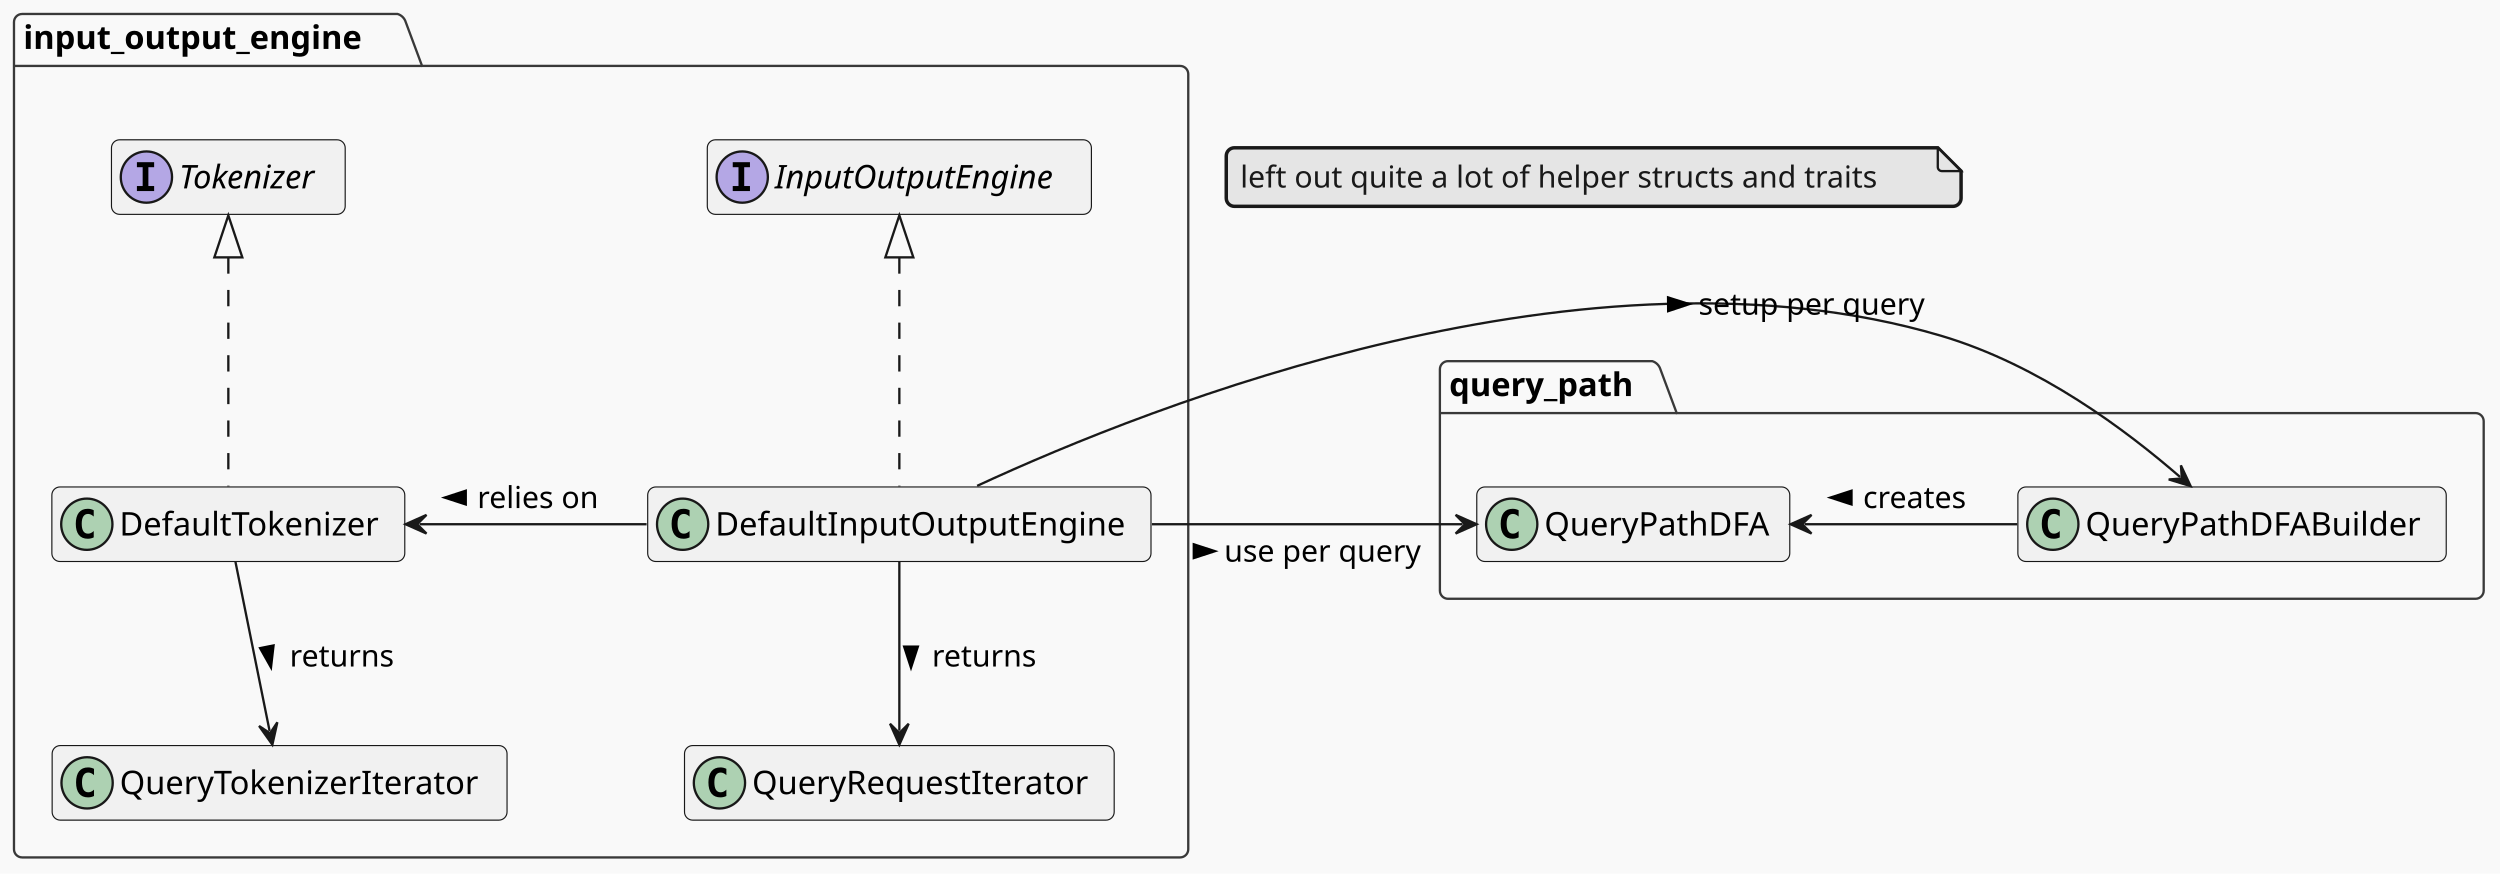
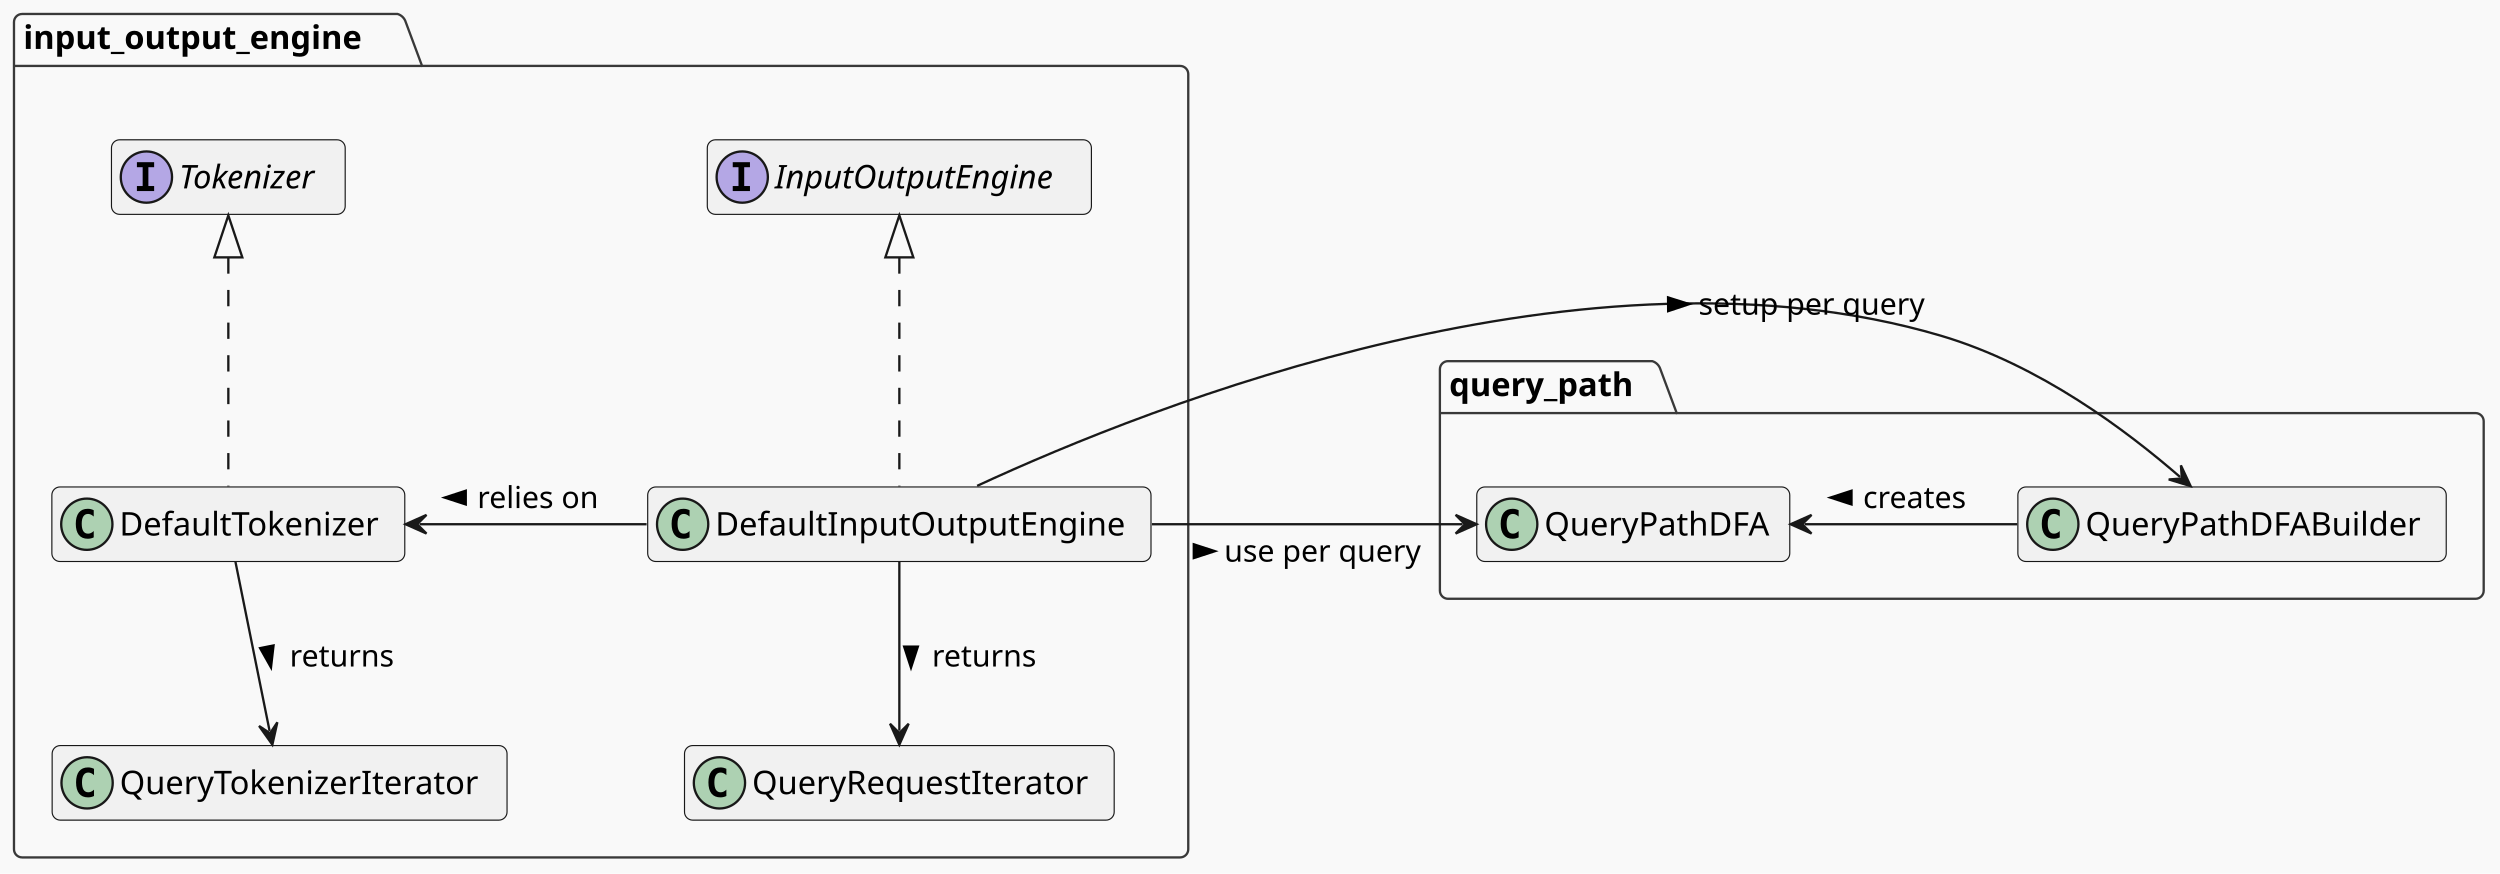
<svg xmlns="http://www.w3.org/2000/svg" contentStyleType="text/css" data-diagram-type="CLASS" height="375px" preserveAspectRatio="none" style="width:1073px;height:375px;background:#F9F9F9;" version="1.1" viewBox="0 0 1073 375" width="1073px" zoomAndPan="magnify">
  <defs />
  <g>
    <rect fill="#F9F9F9" height="375" style="stroke:transparent;stroke-width:1;" width="1073" x="0" y="0" />
    <g id="cluster_input_output_engine">
      <path d="M9.5,6 L170.648,6 A5.25,5.25 0 0 1 174.148,9.5 L181.148,28.297 L506.5,28.297 A3.5,3.5 0 0 1 510,31.797 L510,364.5 A3.5,3.5 0 0 1 506.5,368 L9.5,368 A3.5,3.5 0 0 1 6,364.5 L6,9.5 A3.5,3.5 0 0 1 9.5,6 " fill="transparent" style="stroke:#393939;stroke-width:1;" />
      <line style="stroke:#393939;stroke-width:1;" x1="6" x2="181.148" y1="28.297" y2="28.297" />
      <text fill="#000000" font-family="sans-serif" font-size="14" font-weight="bold" lengthAdjust="spacing" textLength="162.148" x="10" y="20.995">input_output_engine</text>
    </g>
    <g id="cluster_query_path">
      <path d="M621.5,155 L709.142,155 A5.25,5.25 0 0 1 712.642,158.5 L719.642,177.297 L1062.5,177.297 A3.5,3.5 0 0 1 1066,180.797 L1066,253.5 A3.5,3.5 0 0 1 1062.5,257 L621.5,257 A3.5,3.5 0 0 1 618,253.5 L618,158.5 A3.5,3.5 0 0 1 621.5,155 " fill="transparent" style="stroke:#393939;stroke-width:1;" />
      <line style="stroke:#393939;stroke-width:1;" x1="618" x2="719.642" y1="177.297" y2="177.297" />
      <text fill="#000000" font-family="sans-serif" font-size="14" font-weight="bold" lengthAdjust="spacing" textLength="88.642" x="622" y="169.995">query_path</text>
    </g>
    <g id="elem_InputOutputEngine">
      <rect codeLine="6" fill="#F1F1F1" height="32" id="InputOutputEngine" rx="3.5" ry="3.5" style="stroke:#181818;stroke-width:0.5;" width="164.863" x="303.57" y="60" />
      <ellipse cx="318.57" cy="76" fill="#B4A7E5" rx="11" ry="11" style="stroke:#181818;stroke-width:1;" />
      <path d="M314.492,71.766 L314.492,69.609 L321.882,69.609 L321.882,71.766 L319.414,71.766 L319.414,79.844 L321.882,79.844 L321.882,82 L314.492,82 L314.492,79.844 L316.961,79.844 L316.961,71.766 L314.492,71.766 Z " fill="#000000" />
      <text fill="#000000" font-family="sans-serif" font-size="14" font-style="italic" lengthAdjust="spacing" textLength="132.863" x="332.57" y="80.847">InputOutputEngine</text>
    </g>
    <g id="elem_Tokenizer">
      <rect codeLine="8" fill="#F1F1F1" height="32" id="Tokenizer" rx="3.5" ry="3.5" style="stroke:#181818;stroke-width:0.5;" width="100.318" x="47.84" y="60" />
      <ellipse cx="62.84" cy="76" fill="#B4A7E5" rx="11" ry="11" style="stroke:#181818;stroke-width:1;" />
      <path d="M58.762,71.766 L58.762,69.609 L66.153,69.609 L66.153,71.766 L63.684,71.766 L63.684,79.844 L66.153,79.844 L66.153,82 L58.762,82 L58.762,79.844 L61.231,79.844 L61.231,71.766 L58.762,71.766 Z " fill="#000000" />
      <text fill="#000000" font-family="sans-serif" font-size="14" font-style="italic" lengthAdjust="spacing" textLength="68.318" x="76.84" y="80.847">Tokenizer</text>
    </g>
    <g id="elem_DefaultInputOutputEngine">
      <rect codeLine="10" fill="#F1F1F1" height="32" id="DefaultInputOutputEngine" rx="3.5" ry="3.5" style="stroke:#181818;stroke-width:0.5;" width="216.017" x="277.99" y="209" />
      <ellipse cx="292.99" cy="225" fill="#ADD1B2" rx="11" ry="11" style="stroke:#181818;stroke-width:1;" />
      <path d="M295.959,230.641 Q295.381,230.938 294.74,231.078 Q294.099,231.234 293.396,231.234 Q290.896,231.234 289.568,229.594 Q288.256,227.938 288.256,224.812 Q288.256,221.688 289.568,220.031 Q290.896,218.375 293.396,218.375 Q294.099,218.375 294.74,218.531 Q295.396,218.688 295.959,218.984 L295.959,221.703 Q295.334,221.125 294.74,220.859 Q294.146,220.578 293.521,220.578 Q292.178,220.578 291.49,221.656 Q290.803,222.719 290.803,224.812 Q290.803,226.906 291.49,227.984 Q292.178,229.047 293.521,229.047 Q294.146,229.047 294.74,228.781 Q295.334,228.5 295.959,227.922 L295.959,230.641 Z " fill="#000000" />
      <text fill="#000000" font-family="sans-serif" font-size="14" lengthAdjust="spacing" textLength="184.017" x="306.99" y="229.847">DefaultInputOutputEngine</text>
    </g>
    <g id="elem_DefaultTokenizer">
      <rect codeLine="12" fill="#F1F1F1" height="32" id="DefaultTokenizer" rx="3.5" ry="3.5" style="stroke:#181818;stroke-width:0.5;" width="151.472" x="22.26" y="209" />
      <ellipse cx="37.26" cy="225" fill="#ADD1B2" rx="11" ry="11" style="stroke:#181818;stroke-width:1;" />
      <path d="M40.229,230.641 Q39.651,230.938 39.01,231.078 Q38.369,231.234 37.666,231.234 Q35.166,231.234 33.838,229.594 Q32.526,227.938 32.526,224.812 Q32.526,221.688 33.838,220.031 Q35.166,218.375 37.666,218.375 Q38.369,218.375 39.01,218.531 Q39.666,218.688 40.229,218.984 L40.229,221.703 Q39.604,221.125 39.01,220.859 Q38.416,220.578 37.791,220.578 Q36.447,220.578 35.76,221.656 Q35.072,222.719 35.072,224.812 Q35.072,226.906 35.76,227.984 Q36.447,229.047 37.791,229.047 Q38.416,229.047 39.01,228.781 Q39.604,228.5 40.229,227.922 L40.229,230.641 Z " fill="#000000" />
      <text fill="#000000" font-family="sans-serif" font-size="14" lengthAdjust="spacing" textLength="119.472" x="51.26" y="229.847">DefaultTokenizer</text>
    </g>
    <g id="elem_QueryTokenizerIterator">
      <rect codeLine="14" fill="#F1F1F1" height="32" id="QueryTokenizerIterator" rx="3.5" ry="3.5" style="stroke:#181818;stroke-width:0.5;" width="195.242" x="22.38" y="320" />
      <ellipse cx="37.38" cy="336" fill="#ADD1B2" rx="11" ry="11" style="stroke:#181818;stroke-width:1;" />
      <path d="M40.349,341.641 Q39.771,341.938 39.13,342.078 Q38.489,342.234 37.786,342.234 Q35.286,342.234 33.958,340.594 Q32.646,338.938 32.646,335.812 Q32.646,332.688 33.958,331.031 Q35.286,329.375 37.786,329.375 Q38.489,329.375 39.13,329.531 Q39.786,329.688 40.349,329.984 L40.349,332.703 Q39.724,332.125 39.13,331.859 Q38.536,331.578 37.911,331.578 Q36.568,331.578 35.88,332.656 Q35.193,333.719 35.193,335.812 Q35.193,337.906 35.88,338.984 Q36.568,340.047 37.911,340.047 Q38.536,340.047 39.13,339.781 Q39.724,339.5 40.349,338.922 L40.349,341.641 Z " fill="#000000" />
      <text fill="#000000" font-family="sans-serif" font-size="14" lengthAdjust="spacing" textLength="163.242" x="51.38" y="340.847">QueryTokenizerIterator</text>
    </g>
    <g id="elem_QueryRequestIterator">
      <rect codeLine="16" fill="#F1F1F1" height="32" id="QueryRequestIterator" rx="3.5" ry="3.5" style="stroke:#181818;stroke-width:0.5;" width="184.421" x="293.79" y="320" />
      <ellipse cx="308.79" cy="336" fill="#ADD1B2" rx="11" ry="11" style="stroke:#181818;stroke-width:1;" />
      <path d="M311.759,341.641 Q311.181,341.938 310.54,342.078 Q309.899,342.234 309.196,342.234 Q306.696,342.234 305.368,340.594 Q304.056,338.938 304.056,335.812 Q304.056,332.688 305.368,331.031 Q306.696,329.375 309.196,329.375 Q309.899,329.375 310.54,329.531 Q311.196,329.688 311.759,329.984 L311.759,332.703 Q311.134,332.125 310.54,331.859 Q309.946,331.578 309.321,331.578 Q307.978,331.578 307.29,332.656 Q306.603,333.719 306.603,335.812 Q306.603,337.906 307.29,338.984 Q307.978,340.047 309.321,340.047 Q309.946,340.047 310.54,339.781 Q311.134,339.5 311.759,338.922 L311.759,341.641 Z " fill="#000000" />
      <text fill="#000000" font-family="sans-serif" font-size="14" lengthAdjust="spacing" textLength="152.421" x="322.79" y="340.847">QueryRequestIterator</text>
    </g>
    <g id="elem_QueryPathDFA">
      <rect codeLine="25" fill="#F1F1F1" height="32" id="QueryPathDFA" rx="3.5" ry="3.5" style="stroke:#181818;stroke-width:0.5;" width="134.341" x="633.83" y="209" />
      <ellipse cx="648.83" cy="225" fill="#ADD1B2" rx="11" ry="11" style="stroke:#181818;stroke-width:1;" />
      <path d="M651.799,230.641 Q651.221,230.938 650.58,231.078 Q649.939,231.234 649.236,231.234 Q646.736,231.234 645.408,229.594 Q644.096,227.938 644.096,224.812 Q644.096,221.688 645.408,220.031 Q646.736,218.375 649.236,218.375 Q649.939,218.375 650.58,218.531 Q651.236,218.688 651.799,218.984 L651.799,221.703 Q651.174,221.125 650.58,220.859 Q649.986,220.578 649.361,220.578 Q648.018,220.578 647.33,221.656 Q646.643,222.719 646.643,224.812 Q646.643,226.906 647.33,227.984 Q648.018,229.047 649.361,229.047 Q649.986,229.047 650.58,228.781 Q651.174,228.5 651.799,227.922 L651.799,230.641 Z " fill="#000000" />
      <text fill="#000000" font-family="sans-serif" font-size="14" lengthAdjust="spacing" textLength="102.341" x="662.83" y="229.847">QueryPathDFA</text>
    </g>
    <g id="elem_QueryPathDFABuilder">
      <rect codeLine="26" fill="#F1F1F1" height="32" id="QueryPathDFABuilder" rx="3.5" ry="3.5" style="stroke:#181818;stroke-width:0.5;" width="183.853" x="866.07" y="209" />
      <ellipse cx="881.07" cy="225" fill="#ADD1B2" rx="11" ry="11" style="stroke:#181818;stroke-width:1;" />
      <path d="M884.039,230.641 Q883.461,230.938 882.82,231.078 Q882.179,231.234 881.476,231.234 Q878.976,231.234 877.648,229.594 Q876.336,227.938 876.336,224.812 Q876.336,221.688 877.648,220.031 Q878.976,218.375 881.476,218.375 Q882.179,218.375 882.82,218.531 Q883.476,218.688 884.039,218.984 L884.039,221.703 Q883.414,221.125 882.82,220.859 Q882.226,220.578 881.601,220.578 Q880.258,220.578 879.57,221.656 Q878.883,222.719 878.883,224.812 Q878.883,226.906 879.57,227.984 Q880.258,229.047 881.601,229.047 Q882.226,229.047 882.82,228.781 Q883.414,228.5 884.039,227.922 L884.039,230.641 Z " fill="#000000" />
      <text fill="#000000" font-family="sans-serif" font-size="14" lengthAdjust="spacing" textLength="151.853" x="895.07" y="229.847">QueryPathDFABuilder</text>
    </g>
-     <g id="elem_n1">
-       <path d="M526.31,66.93 L526.31,85.063 A3.5,3.5 0 0 0 529.81,88.563 L838.195,88.563 A3.5,3.5 0 0 0 841.695,85.063 L841.695,73.43 L831.695,63.43 L529.81,63.43 A3.5,3.5 0 0 0 526.31,66.93 " fill="#E5E5E5" style="stroke:#191919;stroke-width:1.5;" />
-       <path d="M831.695,63.43 L831.695,71.68 A1.75,1.75 0 0 0 833.445,73.43 L841.695,73.43 L831.695,63.43 " fill="#E5E5E5" style="stroke:#191919;stroke-width:1;" />
-       <text fill="#191919" font-family="sans-serif" font-size="13" lengthAdjust="spacing" textLength="294.385" x="532.31" y="80.497">left out quite a lot of helper structs and traits</text>
-     </g>
    <g id="link_InputOutputEngine_DefaultInputOutputEngine">
      <path d="M386,110.45 C386,138.76 386,180.6 386,208.75 " fill="transparent" id="InputOutputEngine-backto-DefaultInputOutputEngine" style="stroke:#191919;stroke-width:1;stroke-dasharray:7.0,7.0;" />
      <polygon fill="transparent" points="386,92.45,380,110.45,392,110.45,386,92.45" style="stroke:#191919;stroke-width:1;" />
    </g>
    <g id="link_Tokenizer_DefaultTokenizer">
      <path d="M98,110.45 C98,138.76 98,180.6 98,208.75 " fill="transparent" id="Tokenizer-backto-DefaultTokenizer" style="stroke:#191919;stroke-width:1;stroke-dasharray:7.0,7.0;" />
      <polygon fill="transparent" points="98,92.45,92,110.45,104,110.45,98,92.45" style="stroke:#191919;stroke-width:1;" />
    </g>
    <g id="link_DefaultTokenizer_QueryTokenizerIterator">
      <path codeLine="18" d="M101.06,241.16 C105.24,261.86 111.501,292.919 115.711,313.739 " fill="transparent" id="DefaultTokenizer-to-QueryTokenizerIterator" style="stroke:#191919;stroke-width:1;" />
      <polygon fill="#191919" points="116.9,319.62,119.037,310.006,115.909,314.719,111.196,311.591,116.9,319.62" style="stroke:#191919;stroke-width:1;" />
      <polygon fill="#000000" points="116.309,286.467,117.4,277.02,111.639,278.183,116.309,286.467" style="stroke:#000000;stroke-width:1;" />
      <text fill="#000000" font-family="sans-serif" font-size="13" lengthAdjust="spacing" textLength="47.036" x="124.32" y="286.067">returns</text>
    </g>
    <g id="link_DefaultInputOutputEngine_QueryRequestIterator">
      <path codeLine="19" d="M386,241.16 C386,261.86 386,292.8 386,313.62 " fill="transparent" id="DefaultInputOutputEngine-to-QueryRequestIterator" style="stroke:#191919;stroke-width:1;" />
      <polygon fill="#191919" points="386,319.62,390,310.62,386,314.62,382,310.62,386,319.62" style="stroke:#191919;stroke-width:1;" />
      <polygon fill="#000000" points="391,286.566,393.939,277.521,388.061,277.521,391,286.566" style="stroke:#000000;stroke-width:1;" />
      <text fill="#000000" font-family="sans-serif" font-size="13" lengthAdjust="spacing" textLength="47.036" x="400" y="286.067">returns</text>
    </g>
    <g id="link_DefaultTokenizer_DefaultInputOutputEngine">
      <path codeLine="21" d="M180.05,225 C211.71,225 243.06,225 277.52,225 " fill="transparent" id="DefaultTokenizer-backto-DefaultInputOutputEngine" style="stroke:#191919;stroke-width:1;" />
      <polygon fill="#191919" points="174.05,225,183.05,229,179.05,225,183.05,221,174.05,225" style="stroke:#191919;stroke-width:1;" />
      <polygon fill="#000000" points="190.86,213.566,199.905,216.505,199.905,210.627,190.86,213.566" style="stroke:#000000;stroke-width:1;" />
      <text fill="#000000" font-family="sans-serif" font-size="13" lengthAdjust="spacing" textLength="55.663" x="204.86" y="218.067">relies on</text>
    </g>
    <g id="link_QueryPathDFA_QueryPathDFABuilder">
      <path codeLine="30" d="M774.52,225 C804.27,225 833.69,225 865.81,225 " fill="transparent" id="QueryPathDFA-backto-QueryPathDFABuilder" style="stroke:#191919;stroke-width:1;" />
      <polygon fill="#191919" points="768.52,225,777.52,229,773.52,225,777.52,221,768.52,225" style="stroke:#191919;stroke-width:1;" />
      <polygon fill="#000000" points="785.62,213.566,794.665,216.505,794.665,210.627,785.62,213.566" style="stroke:#000000;stroke-width:1;" />
      <text fill="#000000" font-family="sans-serif" font-size="13" lengthAdjust="spacing" textLength="48.325" x="799.62" y="218.067">creates</text>
    </g>
    <g id="link_DefaultInputOutputEngine_QueryPathDFA">
      <path codeLine="33" d="M494.41,225 C540.68,225 587.23,225 627.75,225 " fill="transparent" id="DefaultInputOutputEngine-to-QueryPathDFA" style="stroke:#191919;stroke-width:1;" />
      <polygon fill="#191919" points="633.75,225,624.75,221,628.75,225,624.75,229,633.75,225" style="stroke:#191919;stroke-width:1;" />
      <polygon fill="#000000" points="521.42,236.566,512.375,233.627,512.375,239.505,521.42,236.566" style="stroke:#000000;stroke-width:1;" />
      <text fill="#000000" font-family="sans-serif" font-size="13" lengthAdjust="spacing" textLength="90.397" x="525.42" y="241.067">use per query</text>
    </g>
    <g id="link_DefaultInputOutputEngine_QueryPathDFABuilder">
      <path codeLine="34" d="M419.38,208.53 C494.46,173.73 681.92,99.45 833,144.08 C875.64,156.68 912.875,184.951 935.695,204.721 " fill="transparent" id="DefaultInputOutputEngine-to-QueryPathDFABuilder" style="stroke:#191919;stroke-width:1;" />
      <polygon fill="#191919" points="940.23,208.65,936.047,199.734,936.451,205.376,930.808,205.78,940.23,208.65" style="stroke:#191919;stroke-width:1;" />
      <polygon fill="#000000" points="725,130.53,715.933,127.657,715.977,133.535,725,130.53" style="stroke:#000000;stroke-width:1;" />
      <text fill="#000000" font-family="sans-serif" font-size="13" lengthAdjust="spacing" textLength="103.746" x="729" y="135.067">setup per query</text>
    </g>
  </g>
</svg>
